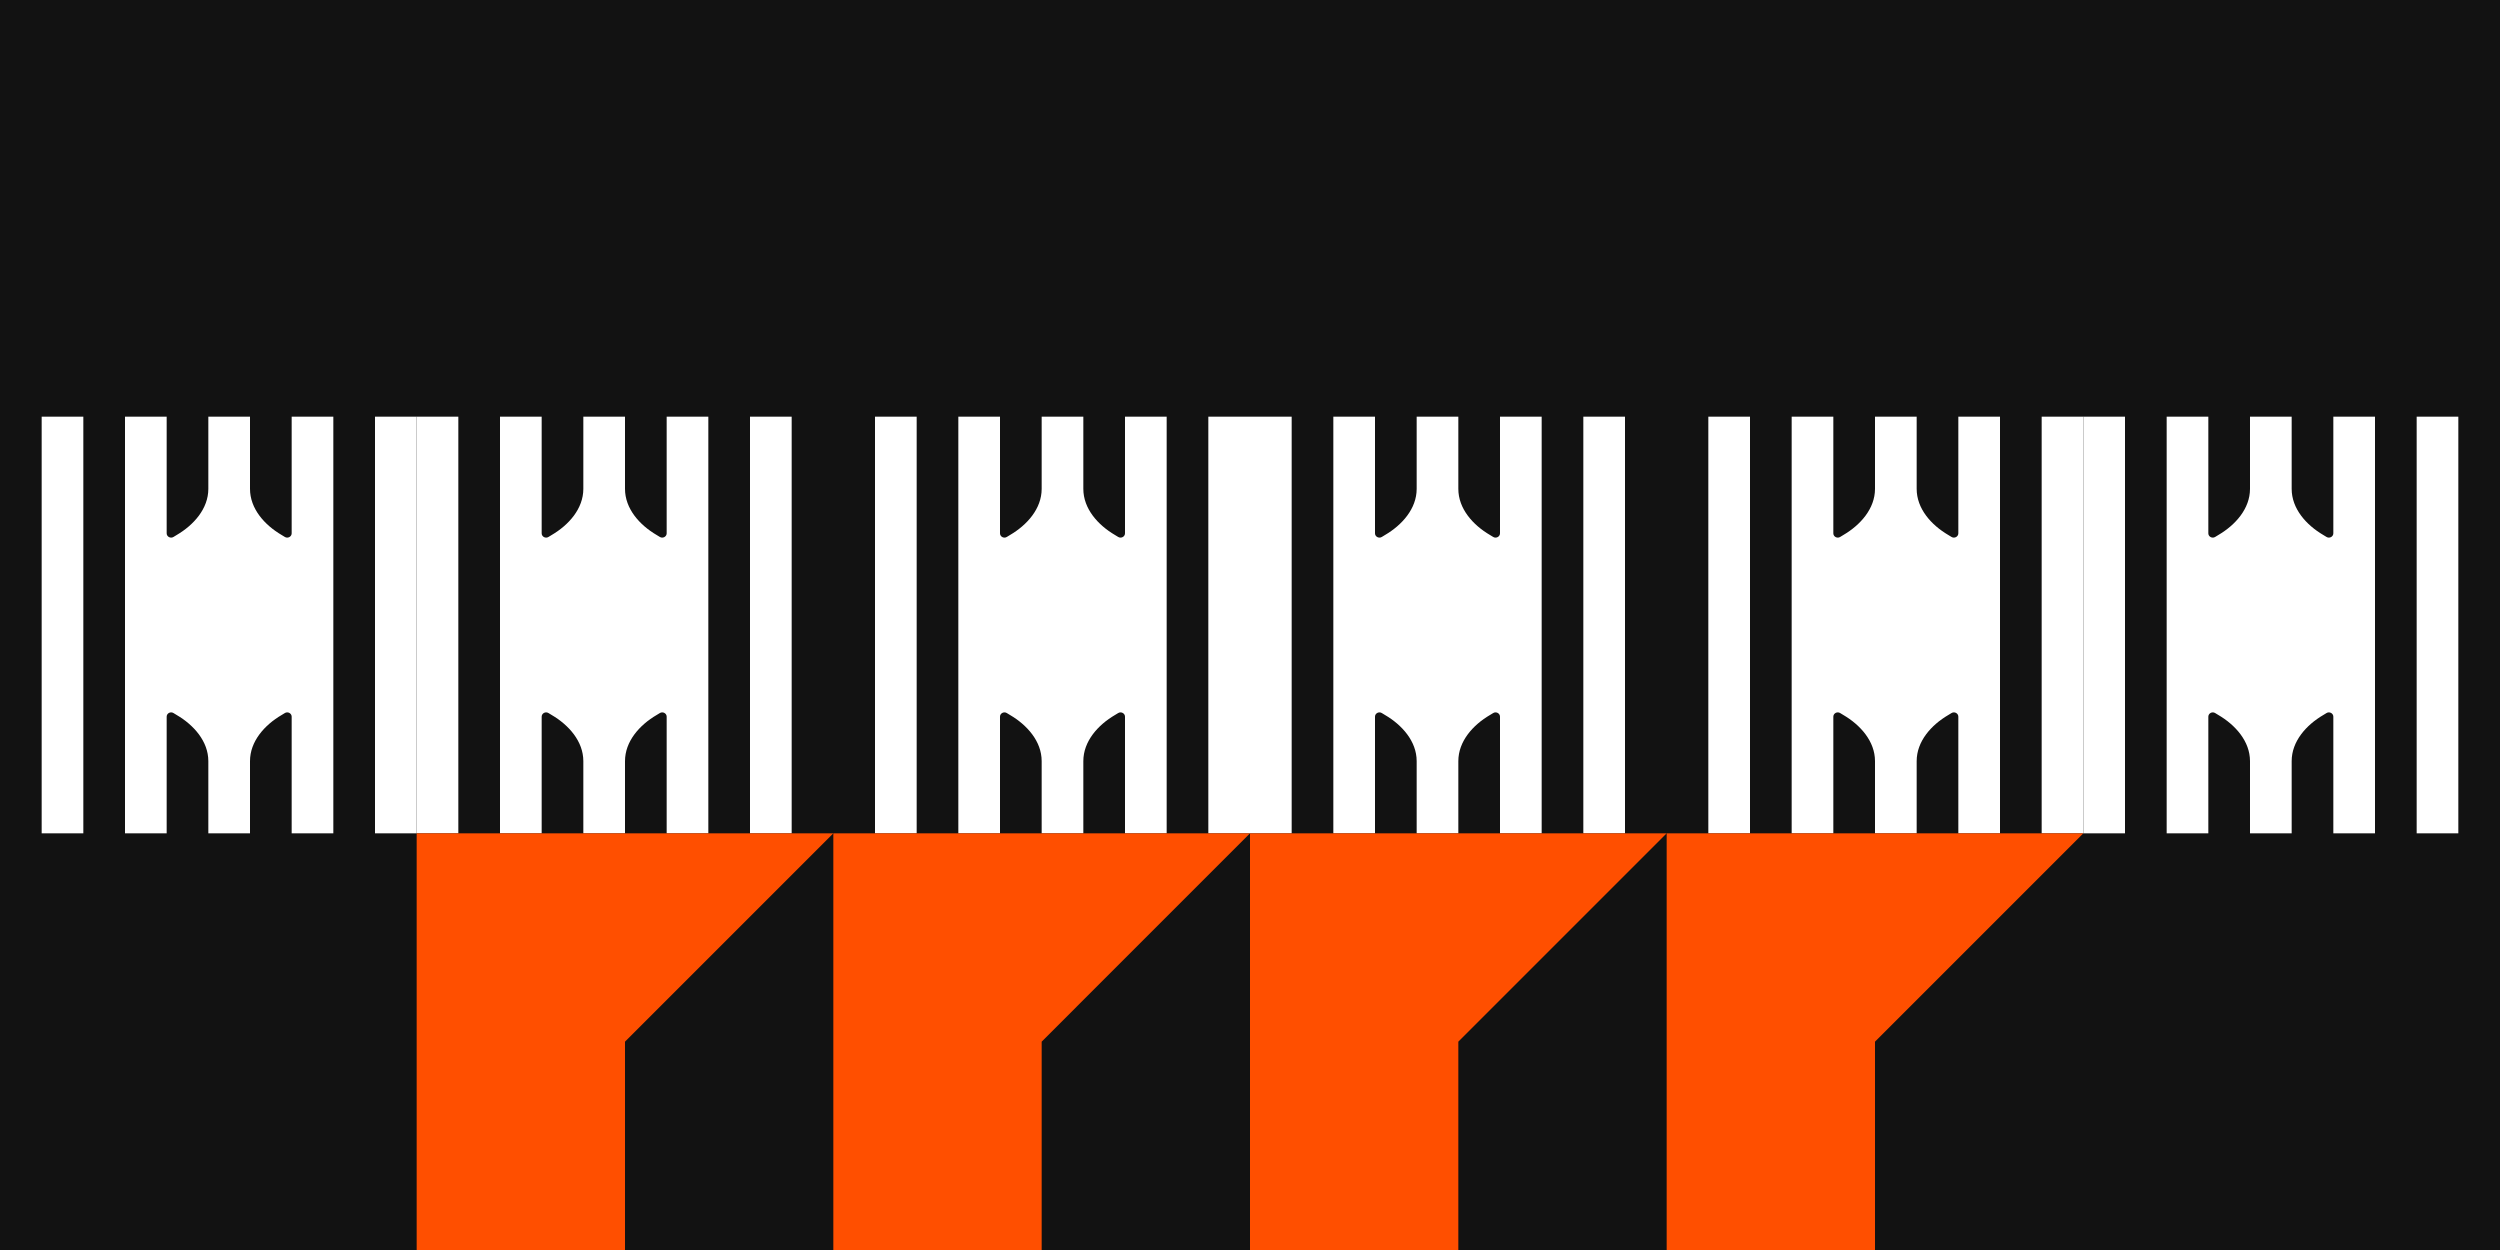
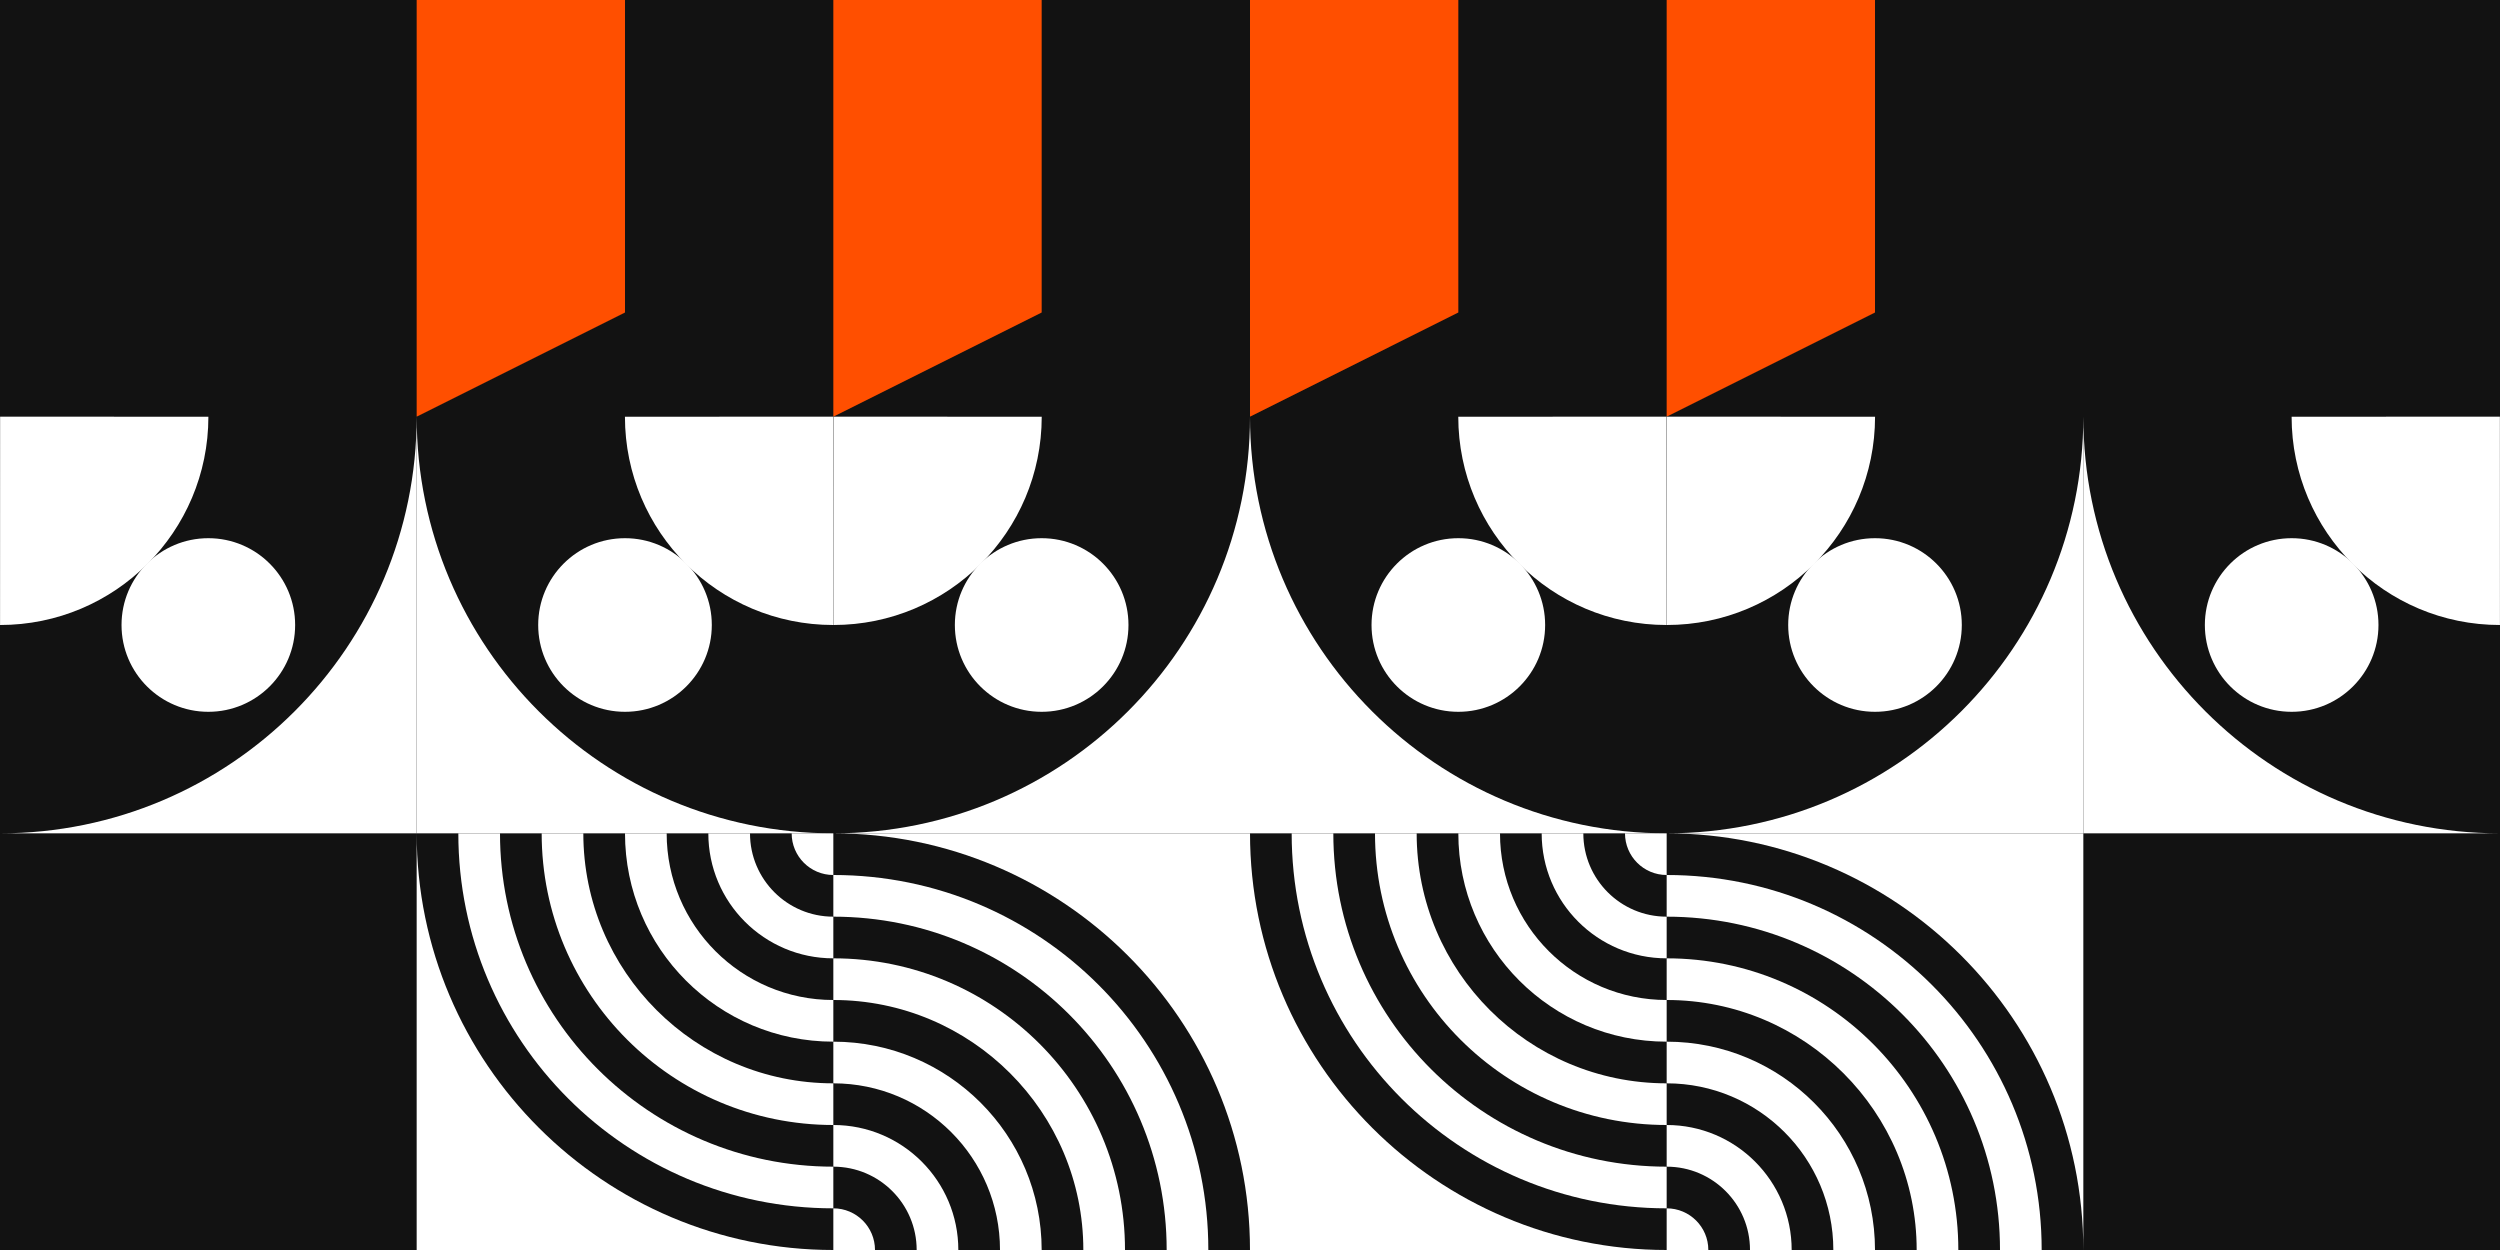
<svg xmlns="http://www.w3.org/2000/svg" version="1.1" width="960" height="480" viewBox="0 0 960 480">
  <rect width="960" height="480" fill="#121212" />
+   <g transform="translate(160.000,0.000) scale(0.8)">
+     <path d="M100 0L100 150L0 200L0 0L100 0Z" fill="#FF4F00" />
+   </g>
+   <g transform="translate(320.000,0.000) scale(0.8)">
+     <path d="M100 0L100 150L0 200L0 0L100 0Z" fill="#FF4F00" />
+   </g>
+   <g transform="translate(480.000,0.000) scale(0.8)">
+     <path d="M100 0L100 150L0 200L0 0L100 0Z" fill="#FF4F00" />
+   </g>
+   <g transform="translate(640.000,0.000) scale(0.8)">
+     <path d="M100 0L100 150L0 200L0 0L100 0Z" fill="#FF4F00" />
+   </g>
  <g transform="translate(0.000,160.000) scale(0.8)">
-     <rect x="20" y="32.5" width="15.833" height="15.833" fill="#121212" />
-     <path d="M20 200H40L40 0H20L20 200Z" fill="#FFFFFF" />
-     <path d="M180 200H200L200 0H180L180 200Z" fill="#FFFFFF" />
-     <path fill-rule="evenodd" clip-rule="evenodd" d="M80 200H60V100V0H80V55.993C80 57.642 81.901 58.604 83.294 57.722C83.789 57.409 84.29 57.104 84.797 56.807C93.008 52.006 100 44.164 100 34.652V0H120V34.652C120 44.164 126.992 52.006 135.203 56.807C135.71 57.104 136.211 57.409 136.706 57.722C138.099 58.604 140 57.642 140 55.993V0H160V100V200H140V144.007C140 142.359 138.099 141.396 136.706 142.278C136.211 142.591 135.71 142.896 135.203 143.193C126.992 147.994 120 155.836 120 165.348V200H100V165.348C100 155.836 93.008 147.994 84.797 143.193C84.29 142.896 83.789 142.591 83.294 142.278C81.901 141.396 80 142.359 80 144.007V200Z" fill="#FFFFFF" />
+     <path d="M200 0C200 55.228 177.616 105.228 141.42 141.42C105.228 177.616 55.228 200 0 200L200 200L200 0Z" fill="#FFFFFF" />
+     <path d="M141.667 100C141.667 76.984 123.011 58.333 100 58.333C76.989 58.333 58.333 76.984 58.333 100C58.333 123.016 76.989 141.667 100 141.667C111.508 141.667 121.925 137.004 129.464 129.464C137.004 121.925 141.667 111.508 141.667 100Z" fill="#FFFFFF" />
+     <path d="M100.028 0.028L0.056 0L0.028 100C55.24 100.016 100.012 55.256 100.028 0.028Z" fill="#FFFFFF" />
  </g>
  <g transform="translate(320.000,160.000) scale(-0.8,0.8)">
-     <rect x="20" y="32.5" width="15.833" height="15.833" fill="#121212" />
-     <path d="M20 200H40L40 0H20L20 200Z" fill="#FFFFFF" />
-     <path d="M180 200H200L200 0H180L180 200Z" fill="#FFFFFF" />
-     <path fill-rule="evenodd" clip-rule="evenodd" d="M80 200H60V100V0H80V55.993C80 57.642 81.901 58.604 83.294 57.722C83.789 57.409 84.29 57.104 84.797 56.807C93.008 52.006 100 44.164 100 34.652V0H120V34.652C120 44.164 126.992 52.006 135.203 56.807C135.71 57.104 136.211 57.409 136.706 57.722C138.099 58.604 140 57.642 140 55.993V0H160V100V200H140V144.007C140 142.359 138.099 141.396 136.706 142.278C136.211 142.591 135.71 142.896 135.203 143.193C126.992 147.994 120 155.836 120 165.348V200H100V165.348C100 155.836 93.008 147.994 84.797 143.193C84.29 142.896 83.789 142.591 83.294 142.278C81.901 141.396 80 142.359 80 144.007V200Z" fill="#FFFFFF" />
+     <path d="M200 0C200 55.228 177.616 105.228 141.42 141.42C105.228 177.616 55.228 200 0 200L200 200L200 0Z" fill="#FFFFFF" />
+     <path d="M141.667 100C141.667 76.984 123.011 58.333 100 58.333C76.989 58.333 58.333 76.984 58.333 100C58.333 123.016 76.989 141.667 100 141.667C111.508 141.667 121.925 137.004 129.464 129.464C137.004 121.925 141.667 111.508 141.667 100Z" fill="#FFFFFF" />
+     <path d="M100.028 0.028L0.056 0L0.028 100C55.24 100.016 100.012 55.256 100.028 0.028Z" fill="#FFFFFF" />
  </g>
  <g transform="translate(320.000,160.000) scale(0.8)">
-     <rect x="20" y="32.5" width="15.833" height="15.833" fill="#121212" />
-     <path d="M20 200H40L40 0H20L20 200Z" fill="#FFFFFF" />
-     <path d="M180 200H200L200 0H180L180 200Z" fill="#FFFFFF" />
-     <path fill-rule="evenodd" clip-rule="evenodd" d="M80 200H60V100V0H80V55.993C80 57.642 81.901 58.604 83.294 57.722C83.789 57.409 84.29 57.104 84.797 56.807C93.008 52.006 100 44.164 100 34.652V0H120V34.652C120 44.164 126.992 52.006 135.203 56.807C135.71 57.104 136.211 57.409 136.706 57.722C138.099 58.604 140 57.642 140 55.993V0H160V100V200H140V144.007C140 142.359 138.099 141.396 136.706 142.278C136.211 142.591 135.71 142.896 135.203 143.193C126.992 147.994 120 155.836 120 165.348V200H100V165.348C100 155.836 93.008 147.994 84.797 143.193C84.29 142.896 83.789 142.591 83.294 142.278C81.901 141.396 80 142.359 80 144.007V200Z" fill="#FFFFFF" />
+     <path d="M200 0C200 55.228 177.616 105.228 141.42 141.42C105.228 177.616 55.228 200 0 200L200 200L200 0Z" fill="#FFFFFF" />
+     <path d="M141.667 100C141.667 76.984 123.011 58.333 100 58.333C76.989 58.333 58.333 76.984 58.333 100C58.333 123.016 76.989 141.667 100 141.667C111.508 141.667 121.925 137.004 129.464 129.464C137.004 121.925 141.667 111.508 141.667 100Z" fill="#FFFFFF" />
+     <path d="M100.028 0.028L0.056 0L0.028 100C55.24 100.016 100.012 55.256 100.028 0.028Z" fill="#FFFFFF" />
  </g>
  <g transform="translate(640.000,160.000) scale(-0.8,0.8)">
-     <rect x="20" y="32.5" width="15.833" height="15.833" fill="#121212" />
-     <path d="M20 200H40L40 0H20L20 200Z" fill="#FFFFFF" />
-     <path d="M180 200H200L200 0H180L180 200Z" fill="#FFFFFF" />
-     <path fill-rule="evenodd" clip-rule="evenodd" d="M80 200H60V100V0H80V55.993C80 57.642 81.901 58.604 83.294 57.722C83.789 57.409 84.29 57.104 84.797 56.807C93.008 52.006 100 44.164 100 34.652V0H120V34.652C120 44.164 126.992 52.006 135.203 56.807C135.71 57.104 136.211 57.409 136.706 57.722C138.099 58.604 140 57.642 140 55.993V0H160V100V200H140V144.007C140 142.359 138.099 141.396 136.706 142.278C136.211 142.591 135.71 142.896 135.203 143.193C126.992 147.994 120 155.836 120 165.348V200H100V165.348C100 155.836 93.008 147.994 84.797 143.193C84.29 142.896 83.789 142.591 83.294 142.278C81.901 141.396 80 142.359 80 144.007V200Z" fill="#FFFFFF" />
+     <path d="M200 0C200 55.228 177.616 105.228 141.42 141.42C105.228 177.616 55.228 200 0 200L200 200L200 0Z" fill="#FFFFFF" />
+     <path d="M141.667 100C141.667 76.984 123.011 58.333 100 58.333C76.989 58.333 58.333 76.984 58.333 100C58.333 123.016 76.989 141.667 100 141.667C111.508 141.667 121.925 137.004 129.464 129.464C137.004 121.925 141.667 111.508 141.667 100Z" fill="#FFFFFF" />
+     <path d="M100.028 0.028L0.056 0L0.028 100C55.24 100.016 100.012 55.256 100.028 0.028Z" fill="#FFFFFF" />
  </g>
  <g transform="translate(640.000,160.000) scale(0.8)">
-     <rect x="20" y="32.5" width="15.833" height="15.833" fill="#121212" />
-     <path d="M20 200H40L40 0H20L20 200Z" fill="#FFFFFF" />
-     <path d="M180 200H200L200 0H180L180 200Z" fill="#FFFFFF" />
-     <path fill-rule="evenodd" clip-rule="evenodd" d="M80 200H60V100V0H80V55.993C80 57.642 81.901 58.604 83.294 57.722C83.789 57.409 84.29 57.104 84.797 56.807C93.008 52.006 100 44.164 100 34.652V0H120V34.652C120 44.164 126.992 52.006 135.203 56.807C135.71 57.104 136.211 57.409 136.706 57.722C138.099 58.604 140 57.642 140 55.993V0H160V100V200H140V144.007C140 142.359 138.099 141.396 136.706 142.278C136.211 142.591 135.71 142.896 135.203 143.193C126.992 147.994 120 155.836 120 165.348V200H100V165.348C100 155.836 93.008 147.994 84.797 143.193C84.29 142.896 83.789 142.591 83.294 142.278C81.901 141.396 80 142.359 80 144.007V200Z" fill="#FFFFFF" />
+     <path d="M200 0C200 55.228 177.616 105.228 141.42 141.42C105.228 177.616 55.228 200 0 200L200 200L200 0Z" fill="#FFFFFF" />
+     <path d="M141.667 100C141.667 76.984 123.011 58.333 100 58.333C76.989 58.333 58.333 76.984 58.333 100C58.333 123.016 76.989 141.667 100 141.667C111.508 141.667 121.925 137.004 129.464 129.464C137.004 121.925 141.667 111.508 141.667 100Z" fill="#FFFFFF" />
+     <path d="M100.028 0.028L0.056 0L0.028 100C55.24 100.016 100.012 55.256 100.028 0.028Z" fill="#FFFFFF" />
  </g>
  <g transform="translate(960.000,160.000) scale(-0.8,0.8)">
-     <rect x="20" y="32.5" width="15.833" height="15.833" fill="#121212" />
-     <path d="M20 200H40L40 0H20L20 200Z" fill="#FFFFFF" />
-     <path d="M180 200H200L200 0H180L180 200Z" fill="#FFFFFF" />
-     <path fill-rule="evenodd" clip-rule="evenodd" d="M80 200H60V100V0H80V55.993C80 57.642 81.901 58.604 83.294 57.722C83.789 57.409 84.29 57.104 84.797 56.807C93.008 52.006 100 44.164 100 34.652V0H120V34.652C120 44.164 126.992 52.006 135.203 56.807C135.71 57.104 136.211 57.409 136.706 57.722C138.099 58.604 140 57.642 140 55.993V0H160V100V200H140V144.007C140 142.359 138.099 141.396 136.706 142.278C136.211 142.591 135.71 142.896 135.203 143.193C126.992 147.994 120 155.836 120 165.348V200H100V165.348C100 155.836 93.008 147.994 84.797 143.193C84.29 142.896 83.789 142.591 83.294 142.278C81.901 141.396 80 142.359 80 144.007V200Z" fill="#FFFFFF" />
+     <path d="M200 0C200 55.228 177.616 105.228 141.42 141.42C105.228 177.616 55.228 200 0 200L200 200L200 0Z" fill="#FFFFFF" />
+     <path d="M141.667 100C141.667 76.984 123.011 58.333 100 58.333C76.989 58.333 58.333 76.984 58.333 100C58.333 123.016 76.989 141.667 100 141.667C111.508 141.667 121.925 137.004 129.464 129.464C137.004 121.925 141.667 111.508 141.667 100Z" fill="#FFFFFF" />
+     <path d="M100.028 0.028L0.056 0L0.028 100C55.24 100.016 100.012 55.256 100.028 0.028Z" fill="#FFFFFF" />
  </g>
  <g transform="translate(160.000,320.000) scale(0.8)">
-     <path fill-rule="evenodd" clip-rule="evenodd" d="M100 100L200 0L0 0L0 200L100 200L100 100Z" fill="#FF4F00" />
+     <path d="M0.008 0L0 0L0 200L200 200C89.876 200 0.008 110.417 0.008 0Z" fill="#FFFFFF" />
+     <path fill-rule="evenodd" clip-rule="evenodd" d="M40 0C40 88.366 111.634 160 200 160V180C100.589 180 20 99.411 20 0H40Z" fill="#FFFFFF" />
+     <path fill-rule="evenodd" clip-rule="evenodd" d="M80 0C80 66.274 133.726 120 200 120V140C122.68 140 60 77.32 60 0H80Z" fill="#FFFFFF" />
+     <path fill-rule="evenodd" clip-rule="evenodd" d="M120 0C120 44.183 155.817 80 200 80V100C144.772 100 100 55.228 100 0H120Z" fill="#FFFFFF" />
+     <path fill-rule="evenodd" clip-rule="evenodd" d="M160 0C160 22.091 177.909 40 200 40V60C166.863 60 140 33.137 140 0H160Z" fill="#FFFFFF" />
+     <path fill-rule="evenodd" clip-rule="evenodd" d="M180 0H200V20C188.954 20 180 11.046 180 0Z" fill="#FFFFFF" />
  </g>
-   <g transform="translate(320.000,320.000) scale(0.8)">
-     <path fill-rule="evenodd" clip-rule="evenodd" d="M100 100L200 0L0 0L0 200L100 200L100 100Z" fill="#FF4F00" />
+   <g transform="translate(320.000,320.000) scale(0.8) rotate(180,100,100)">
+     <path d="M0.008 0L0 0L0 200L200 200C89.876 200 0.008 110.417 0.008 0Z" fill="#FFFFFF" />
+     <path fill-rule="evenodd" clip-rule="evenodd" d="M40 0C40 88.366 111.634 160 200 160V180C100.589 180 20 99.411 20 0H40Z" fill="#FFFFFF" />
+     <path fill-rule="evenodd" clip-rule="evenodd" d="M80 0C80 66.274 133.726 120 200 120V140C122.68 140 60 77.32 60 0H80Z" fill="#FFFFFF" />
+     <path fill-rule="evenodd" clip-rule="evenodd" d="M120 0C120 44.183 155.817 80 200 80V100C144.772 100 100 55.228 100 0H120Z" fill="#FFFFFF" />
+     <path fill-rule="evenodd" clip-rule="evenodd" d="M160 0C160 22.091 177.909 40 200 40V60C166.863 60 140 33.137 140 0H160Z" fill="#FFFFFF" />
+     <path fill-rule="evenodd" clip-rule="evenodd" d="M180 0H200V20C188.954 20 180 11.046 180 0Z" fill="#FFFFFF" />
  </g>
  <g transform="translate(480.000,320.000) scale(0.8)">
-     <path fill-rule="evenodd" clip-rule="evenodd" d="M100 100L200 0L0 0L0 200L100 200L100 100Z" fill="#FF4F00" />
+     <path d="M0.008 0L0 0L0 200L200 200C89.876 200 0.008 110.417 0.008 0Z" fill="#FFFFFF" />
+     <path fill-rule="evenodd" clip-rule="evenodd" d="M40 0C40 88.366 111.634 160 200 160V180C100.589 180 20 99.411 20 0H40Z" fill="#FFFFFF" />
+     <path fill-rule="evenodd" clip-rule="evenodd" d="M80 0C80 66.274 133.726 120 200 120V140C122.68 140 60 77.32 60 0H80Z" fill="#FFFFFF" />
+     <path fill-rule="evenodd" clip-rule="evenodd" d="M120 0C120 44.183 155.817 80 200 80V100C144.772 100 100 55.228 100 0H120Z" fill="#FFFFFF" />
+     <path fill-rule="evenodd" clip-rule="evenodd" d="M160 0C160 22.091 177.909 40 200 40V60C166.863 60 140 33.137 140 0H160Z" fill="#FFFFFF" />
+     <path fill-rule="evenodd" clip-rule="evenodd" d="M180 0H200V20C188.954 20 180 11.046 180 0Z" fill="#FFFFFF" />
  </g>
-   <g transform="translate(640.000,320.000) scale(0.8)">
-     <path fill-rule="evenodd" clip-rule="evenodd" d="M100 100L200 0L0 0L0 200L100 200L100 100Z" fill="#FF4F00" />
+   <g transform="translate(640.000,320.000) scale(0.8) rotate(180,100,100)">
+     <path d="M0.008 0L0 0L0 200L200 200C89.876 200 0.008 110.417 0.008 0Z" fill="#FFFFFF" />
+     <path fill-rule="evenodd" clip-rule="evenodd" d="M40 0C40 88.366 111.634 160 200 160V180C100.589 180 20 99.411 20 0H40Z" fill="#FFFFFF" />
+     <path fill-rule="evenodd" clip-rule="evenodd" d="M80 0C80 66.274 133.726 120 200 120V140C122.68 140 60 77.32 60 0H80Z" fill="#FFFFFF" />
+     <path fill-rule="evenodd" clip-rule="evenodd" d="M120 0C120 44.183 155.817 80 200 80V100C144.772 100 100 55.228 100 0H120Z" fill="#FFFFFF" />
+     <path fill-rule="evenodd" clip-rule="evenodd" d="M160 0C160 22.091 177.909 40 200 40V60C166.863 60 140 33.137 140 0H160Z" fill="#FFFFFF" />
+     <path fill-rule="evenodd" clip-rule="evenodd" d="M180 0H200V20C188.954 20 180 11.046 180 0Z" fill="#FFFFFF" />
  </g>
</svg>
